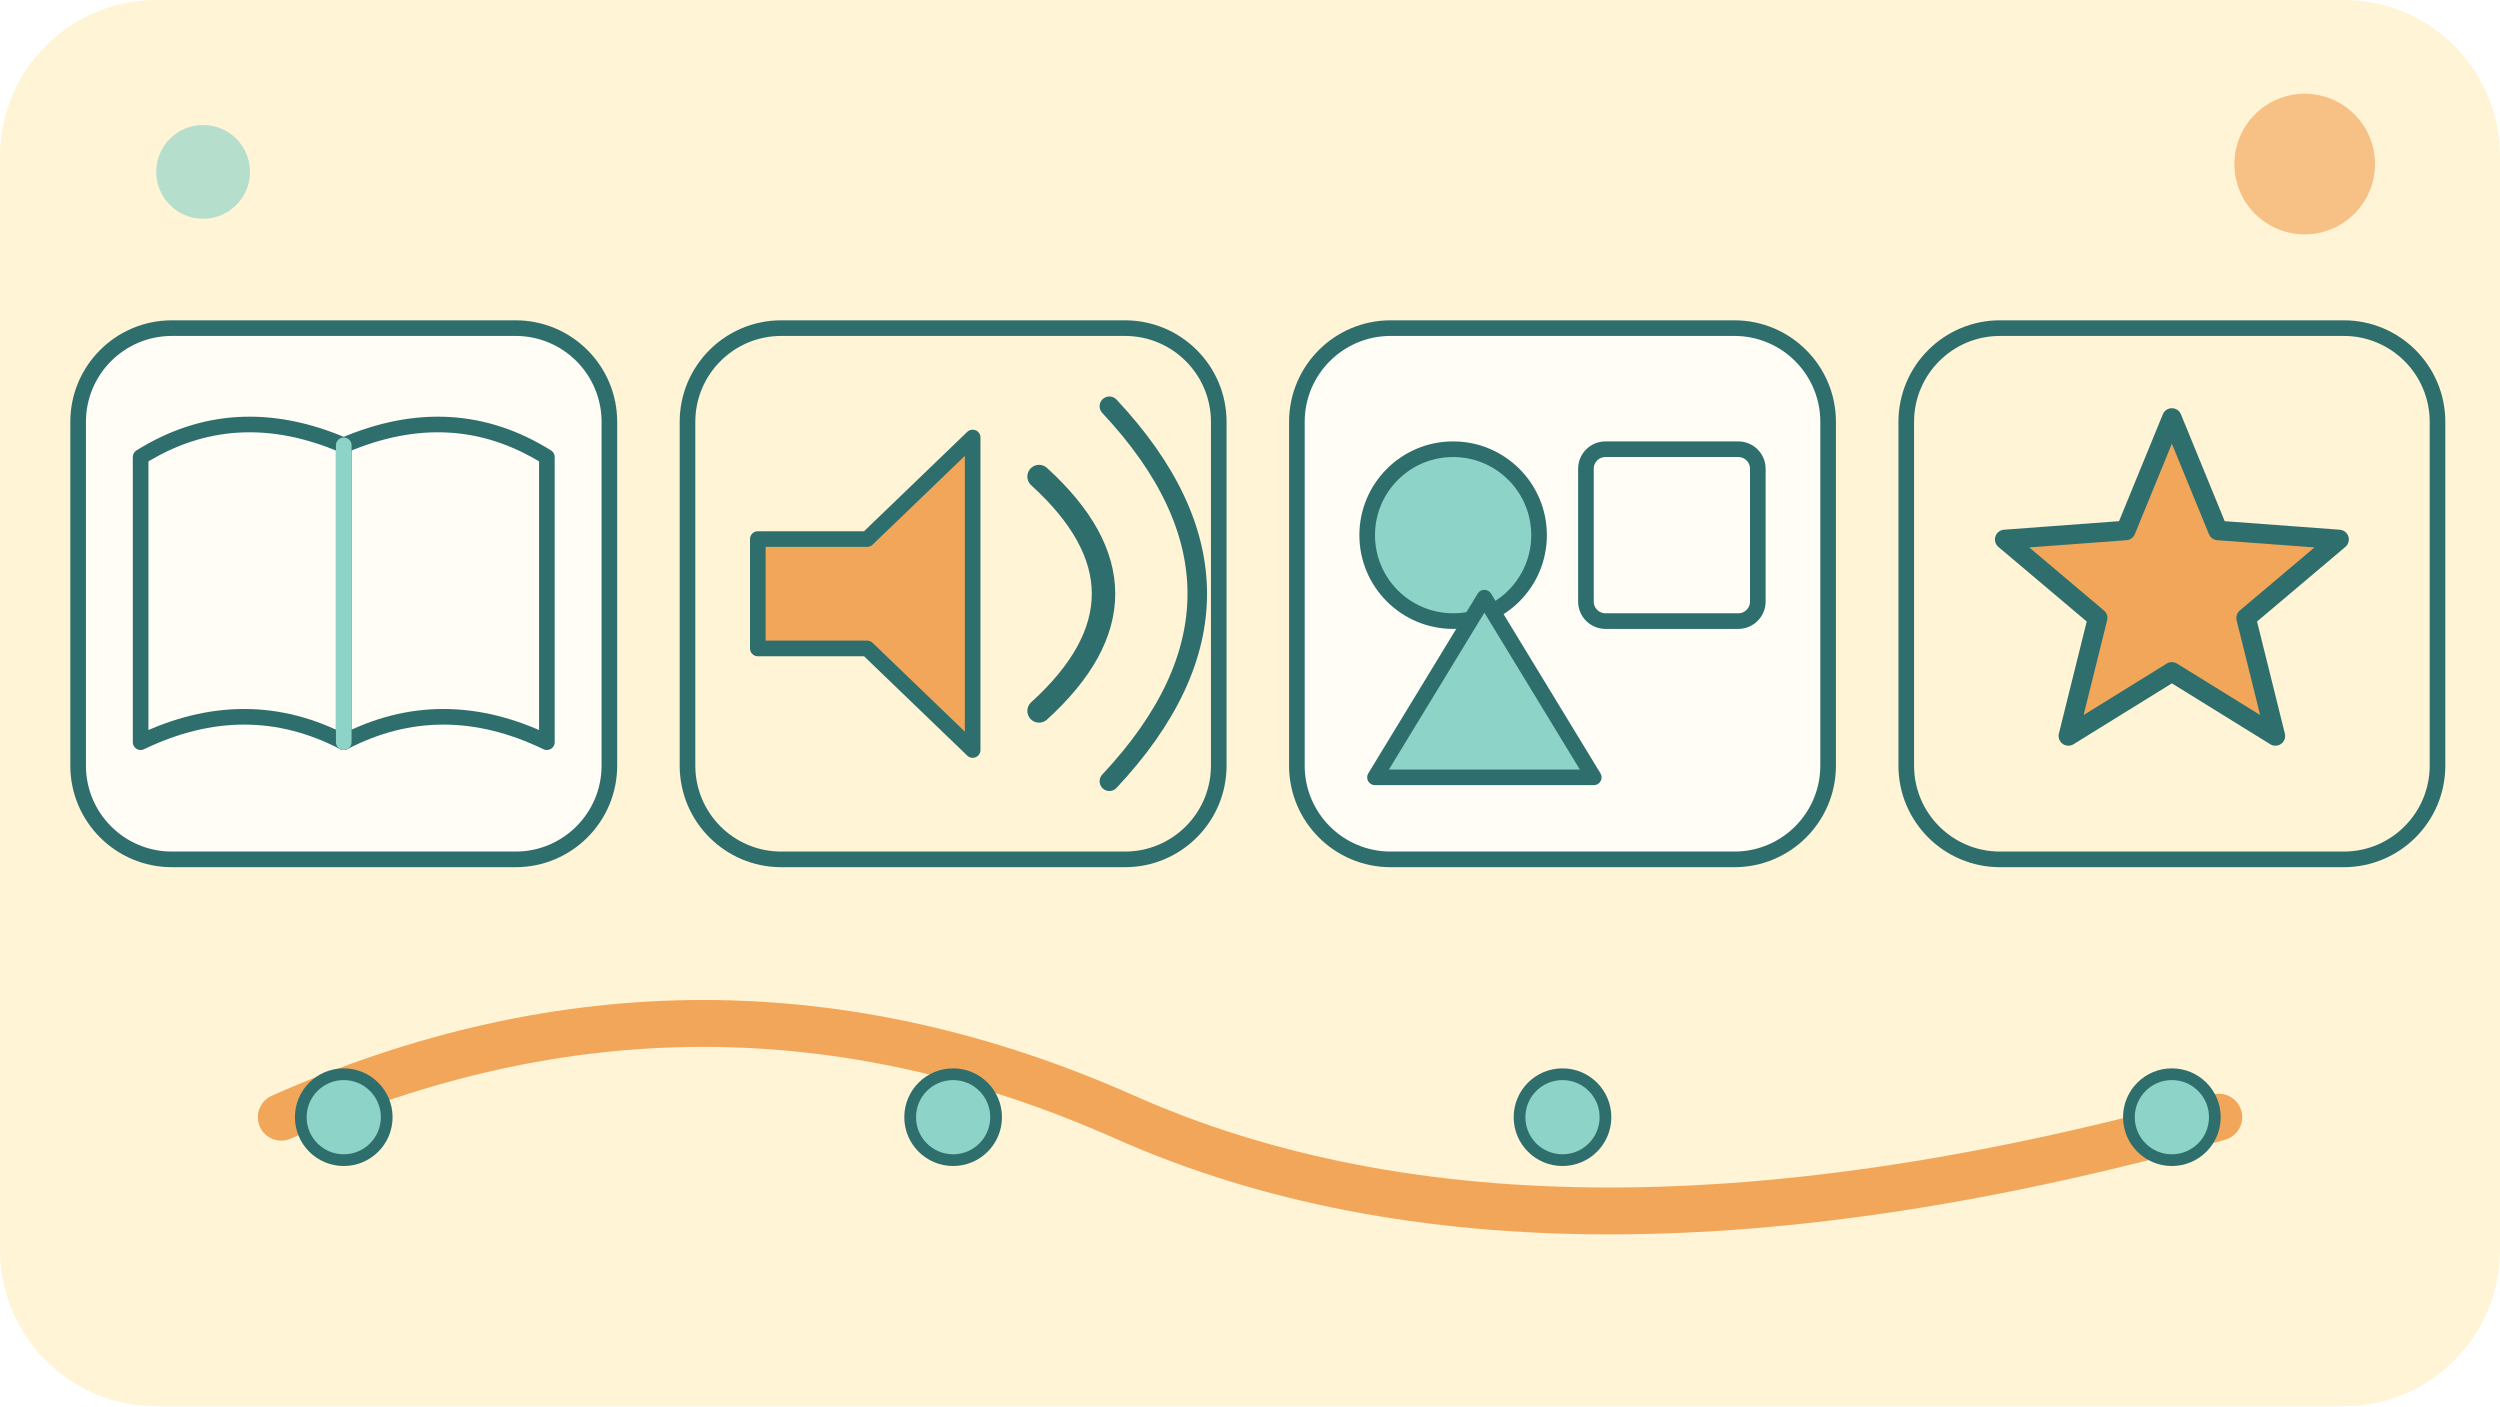
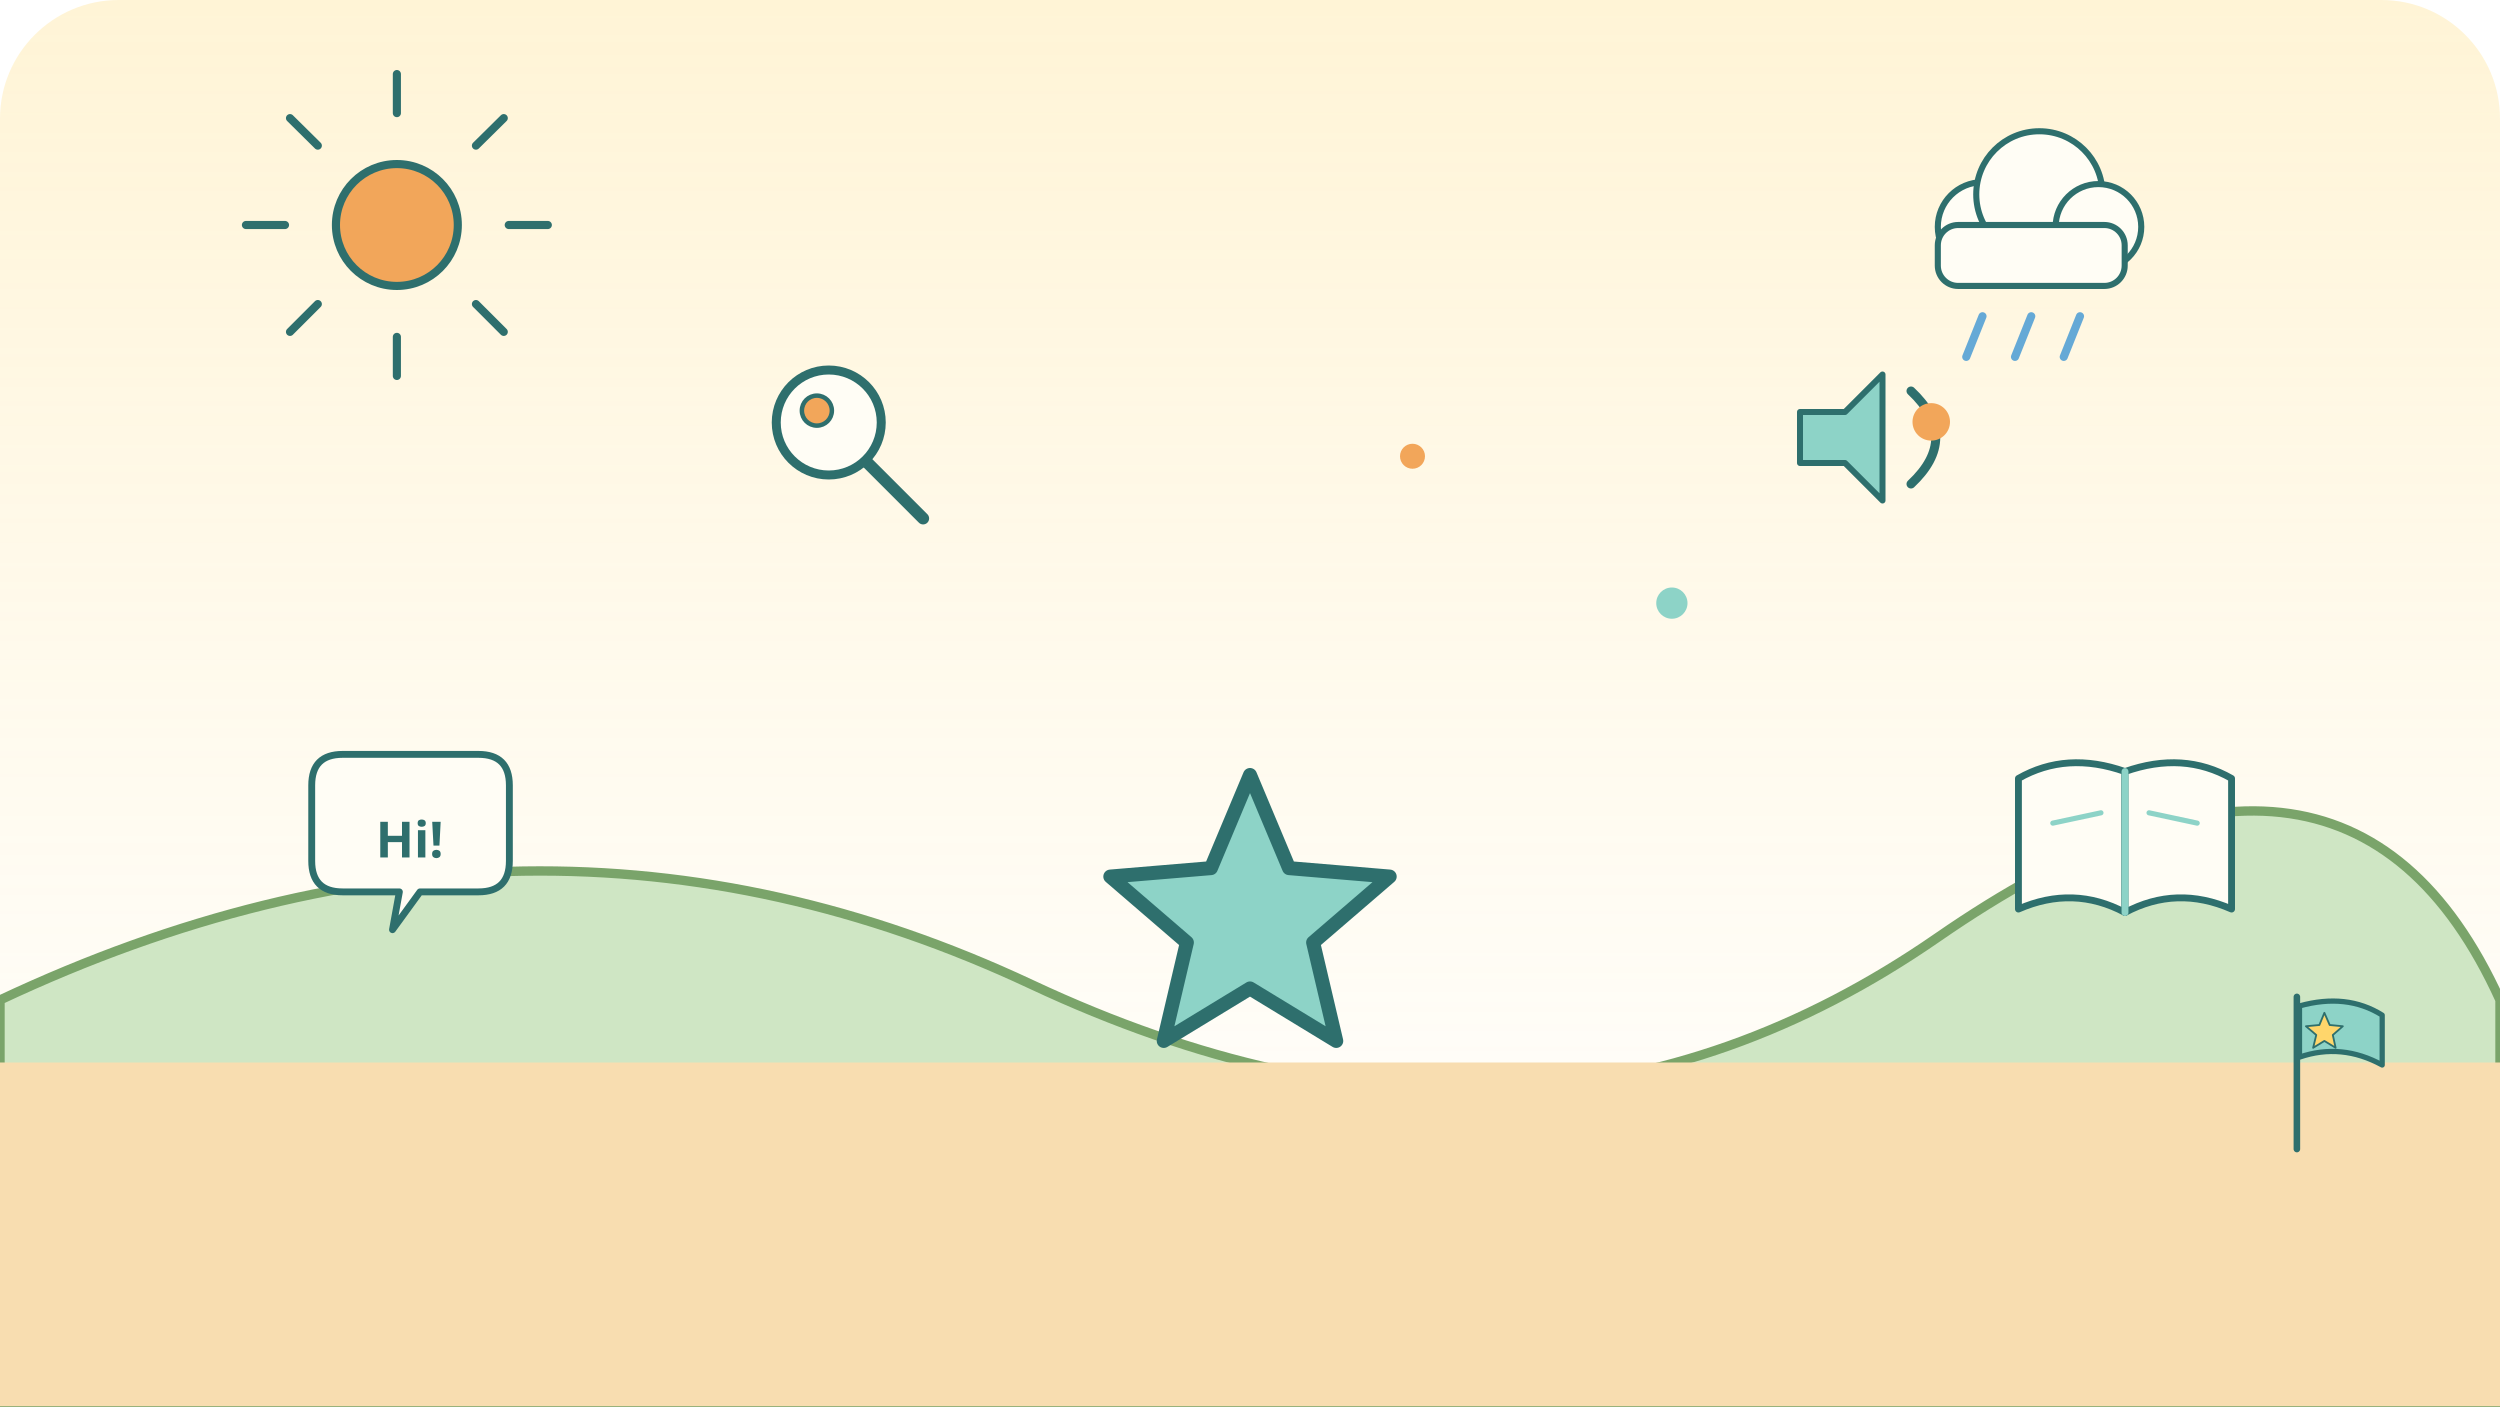
- <svg xmlns="http://www.w3.org/2000/svg" width="640" height="360" viewBox="0 0 640 360" role="img" aria-labelledby="title desc">
-   <rect width="640" height="360" rx="40" fill="#FFF4D6" />
-   <circle cx="590" cy="42" r="18" fill="#F2A65A" opacity="0.65" />
-   <circle cx="52" cy="44" r="12" fill="#8DD3C7" opacity="0.65" />
-   <path d="M72 286 Q180 238 288 286 T568 286" fill="none" stroke="#F2A65A" stroke-width="12" stroke-linejoin="round" stroke-linecap="round" />
-   <circle cx="88" cy="286" r="11" fill="#8DD3C7" stroke="#2E6F6D" stroke-width="3" />
-   <circle cx="244" cy="286" r="11" fill="#8DD3C7" stroke="#2E6F6D" stroke-width="3" />
-   <circle cx="400" cy="286" r="11" fill="#8DD3C7" stroke="#2E6F6D" stroke-width="3" />
-   <circle cx="556" cy="286" r="11" fill="#8DD3C7" stroke="#2E6F6D" stroke-width="3" />
-   <rect x="20" y="84" width="136" height="136" rx="24" fill="#FFFDF5" stroke="#2E6F6D" stroke-width="4" />
-   <path d="M88,114 Q60,102 36,117 L36,190 Q63,177 88,190 Z" fill="#FFFDF5" stroke="#2E6F6D" stroke-width="4" stroke-linejoin="round" stroke-linecap="round" />
-   <path d="M88,114 Q116,102 140,117 L140,190 Q113,177 88,190 Z" fill="#FFFDF5" stroke="#2E6F6D" stroke-width="4" stroke-linejoin="round" stroke-linecap="round" />
-   <line x1="88" y1="114" x2="88" y2="190" stroke="#8DD3C7" stroke-width="4" stroke-linecap="round" />
-   <rect x="176" y="84" width="136" height="136" rx="24" fill="#FFF4D6" stroke="#2E6F6D" stroke-width="4" />
-   <polygon points="194,138 222,138 249,112 249,192 222,166 194,166" fill="#F2A65A" stroke="#2E6F6D" stroke-width="4" stroke-linejoin="round" />
-   <path d="M266,122 Q299,152 266,182" fill="none" stroke="#2E6F6D" stroke-width="6" stroke-linejoin="round" stroke-linecap="round" />
-   <path d="M284,104 Q329,152 284,200" fill="none" stroke="#2E6F6D" stroke-width="5" stroke-linejoin="round" stroke-linecap="round" />
-   <rect x="332" y="84" width="136" height="136" rx="24" fill="#FFFDF5" stroke="#2E6F6D" stroke-width="4" />
-   <circle cx="372" cy="137" r="22" fill="#8DD3C7" stroke="#2E6F6D" stroke-width="4" />
-   <rect x="406" y="115" width="44" height="44" rx="5" fill="#FFFDF5" stroke="#2E6F6D" stroke-width="4" />
-   <polygon points="352,199 380,153 408,199" fill="#8DD3C7" stroke="#2E6F6D" stroke-width="4" stroke-linejoin="round" />
-   <rect x="488" y="84" width="136" height="136" rx="24" fill="#FFF4D6" stroke="#2E6F6D" stroke-width="4" />
-   <polygon points="556.0,107.0 567.8,135.8 598.8,138.1 575.0,158.2 582.5,188.4 556.0,172.0 529.5,188.4 537.0,158.2 513.2,138.1 544.2,135.8" fill="#F2A65A" stroke="#2E6F6D" stroke-width="5" stroke-linejoin="round" />
+ <svg xmlns="http://www.w3.org/2000/svg" width="800" height="450" viewBox="0 0 800 450" role="img" aria-labelledby="title desc">
+   <defs>
+     <linearGradient id="sky" x1="0" y1="0" x2="0" y2="1">
+       <stop offset="0" stop-color="#FFF4D6" />
+       <stop offset="1" stop-color="#FFFFFF" stop-opacity="0.72" />
+     </linearGradient>
+   </defs>
+   <rect width="800" height="450" rx="38" fill="url(#sky)" />
+   <line x1="127.0" y1="36.2" x2="127.0" y2="23.7" stroke="#2E6F6D" stroke-width="2.6" stroke-linecap="round" />
+   <line x1="152.3" y1="46.6" x2="161.2" y2="37.8" stroke="#2E6F6D" stroke-width="2.6" stroke-linecap="round" />
+   <line x1="162.8" y1="72.0" x2="175.3" y2="72.0" stroke="#2E6F6D" stroke-width="2.6" stroke-linecap="round" />
+   <line x1="152.3" y1="97.3" x2="161.2" y2="106.2" stroke="#2E6F6D" stroke-width="2.6" stroke-linecap="round" />
+   <line x1="127.0" y1="107.8" x2="127.0" y2="120.3" stroke="#2E6F6D" stroke-width="2.6" stroke-linecap="round" />
+   <line x1="101.7" y1="97.3" x2="92.8" y2="106.2" stroke="#2E6F6D" stroke-width="2.6" stroke-linecap="round" />
+   <line x1="91.2" y1="72.0" x2="78.7" y2="72.0" stroke="#2E6F6D" stroke-width="2.6" stroke-linecap="round" />
+   <line x1="101.7" y1="46.6" x2="92.8" y2="37.8" stroke="#2E6F6D" stroke-width="2.6" stroke-linecap="round" />
+   <circle cx="127" cy="72" r="19.5" fill="#F2A65A" stroke="#2E6F6D" stroke-width="2.6" />
+   <circle cx="634.4" cy="72.6" r="14.3" fill="#FFFDF5" stroke="#2E6F6D" stroke-width="1.95" />
+   <circle cx="652.6" cy="62.2" r="20.2" fill="#FFFDF5" stroke="#2E6F6D" stroke-width="1.95" />
+   <circle cx="671.5" cy="72.6" r="13.7" fill="#FFFDF5" stroke="#2E6F6D" stroke-width="1.95" />
+   <rect x="620.1" y="72.0" width="59.8" height="19.5" rx="6.5" fill="#FFFDF5" stroke="#2E6F6D" stroke-width="1.95" />
+   <line x1="634.4" y1="101.2" x2="629.2" y2="114.2" stroke="#65A9D6" stroke-width="2.6" stroke-linecap="round" />
+   <line x1="650.0" y1="101.2" x2="644.8" y2="114.2" stroke="#65A9D6" stroke-width="2.6" stroke-linecap="round" />
+   <line x1="665.6" y1="101.2" x2="660.4" y2="114.2" stroke="#65A9D6" stroke-width="2.6" stroke-linecap="round" />
+   <path d="M0 320 Q170 240 330 315 T620 300 T800 320 L800 450 L0 450 Z" fill="#CFE6C4" stroke="#7AA46A" stroke-width="3" stroke-linecap="round" stroke-linejoin="round" />
+   <rect x="0" y="340" width="800" height="110" rx="0" fill="#F8DDB0" stroke="none" stroke-width="0" />
+   <polygon points="400.0,248.0 412.5,277.8 444.7,280.5 420.2,301.6 427.6,333.1 400.0,316.3 372.4,333.1 379.8,301.6 355.3,280.5 387.5,277.8" fill="#8DD3C7" stroke="#2E6F6D" stroke-width="4.48" stroke-linejoin="round" />
+   <path d="M99.75,251.3 Q99.75,241.4 109.65,241.4 L153.1,241.4 Q163.0,241.4 163.0,251.3 L163.0,275.5 Q163.0,285.4 153.1,285.4 L134.4,285.4 L125.6,297.5 L127.8,285.4 L109.65,285.4 Q99.75,285.4 99.75,275.5 Z" fill="#FFFDF5" stroke="#2E6F6D" stroke-width="2.2" stroke-linecap="round" stroke-linejoin="round" />
+   <text x="131.1" y="274.4" font-family="sans-serif" font-size="16" font-weight="700" text-anchor="middle" fill="#2E6F6D">Hi!</text>
+   <path d="M680,246.9 Q661.3,240.3 645.9,249.1 L645.9,290.9 Q663.5,283.2 680,292.0 Z" fill="#FFFDF5" stroke="#2E6F6D" stroke-width="2.2" stroke-linecap="round" stroke-linejoin="round" />
+   <path d="M680,246.9 Q698.7,240.3 714.1,249.1 L714.1,290.9 Q696.5,283.2 680,292.0 Z" fill="#FFFDF5" stroke="#2E6F6D" stroke-width="2.2" stroke-linecap="round" stroke-linejoin="round" />
+   <line x1="680" y1="246.9" x2="680" y2="292.0" stroke="#8DD3C7" stroke-width="2.2" stroke-linecap="round" />
+   <line x1="656.9" y1="263.4" x2="672.3" y2="260.1" stroke="#8DD3C7" stroke-width="1.65" stroke-linecap="round" />
+   <line x1="687.7" y1="260.1" x2="703.1" y2="263.4" stroke="#8DD3C7" stroke-width="1.65" stroke-linecap="round" />
+   <circle cx="265.2" cy="135.2" r="16.8" fill="#FFFDF5" stroke="#2E6F6D" stroke-width="2.88" />
+   <line x1="277.7" y1="148.2" x2="295.4" y2="165.9" stroke="#2E6F6D" stroke-width="3.84" stroke-linecap="round" />
+   <circle cx="261.4" cy="131.4" r="4.8" fill="#F2A65A" stroke="#2E6F6D" stroke-width="1.44" />
+   <polygon points="576.0,131.84 590.4,131.84 602.4,119.84 602.4,160.16 590.4,148.16 576.0,148.16" fill="#8DD3C7" stroke="#2E6F6D" stroke-width="1.92" stroke-linejoin="round" />
+   <path d="M611.52,125.12 Q627.36,140 611.52,154.88" fill="none" stroke="#2E6F6D" stroke-width="2.88" stroke-linecap="round" stroke-linejoin="round" />
+   <circle cx="452" cy="146" r="4" fill="#F2A65A" stroke="none" stroke-width="0" />
+   <circle cx="535" cy="193" r="5" fill="#8DD3C7" stroke="none" stroke-width="0" />
+   <circle cx="618" cy="135" r="6" fill="#F2A65A" stroke="none" stroke-width="0" />
+   <line x1="735" y1="319.0" x2="735" y2="367.7" stroke="#2E6F6D" stroke-width="2.1" stroke-linecap="round" />
+   <path d="M735.84,321.9 Q750.96,317.7 762.3,324.84 L762.3,340.8 Q749.28,333.66 735.84,338.28 Z" fill="#8DD3C7" stroke="#2E6F6D" stroke-width="1.68" stroke-linecap="round" stroke-linejoin="round" />
+   <polygon points="743.8,324.1 745.5,328.0 749.7,328.4 746.5,331.2 747.4,335.3 743.8,333.1 740.2,335.3 741.2,331.2 737.9,328.4 742.2,328.0" fill="#FFD66B" stroke="#2E6F6D" stroke-width="0.588" stroke-linejoin="round" />
</svg>
